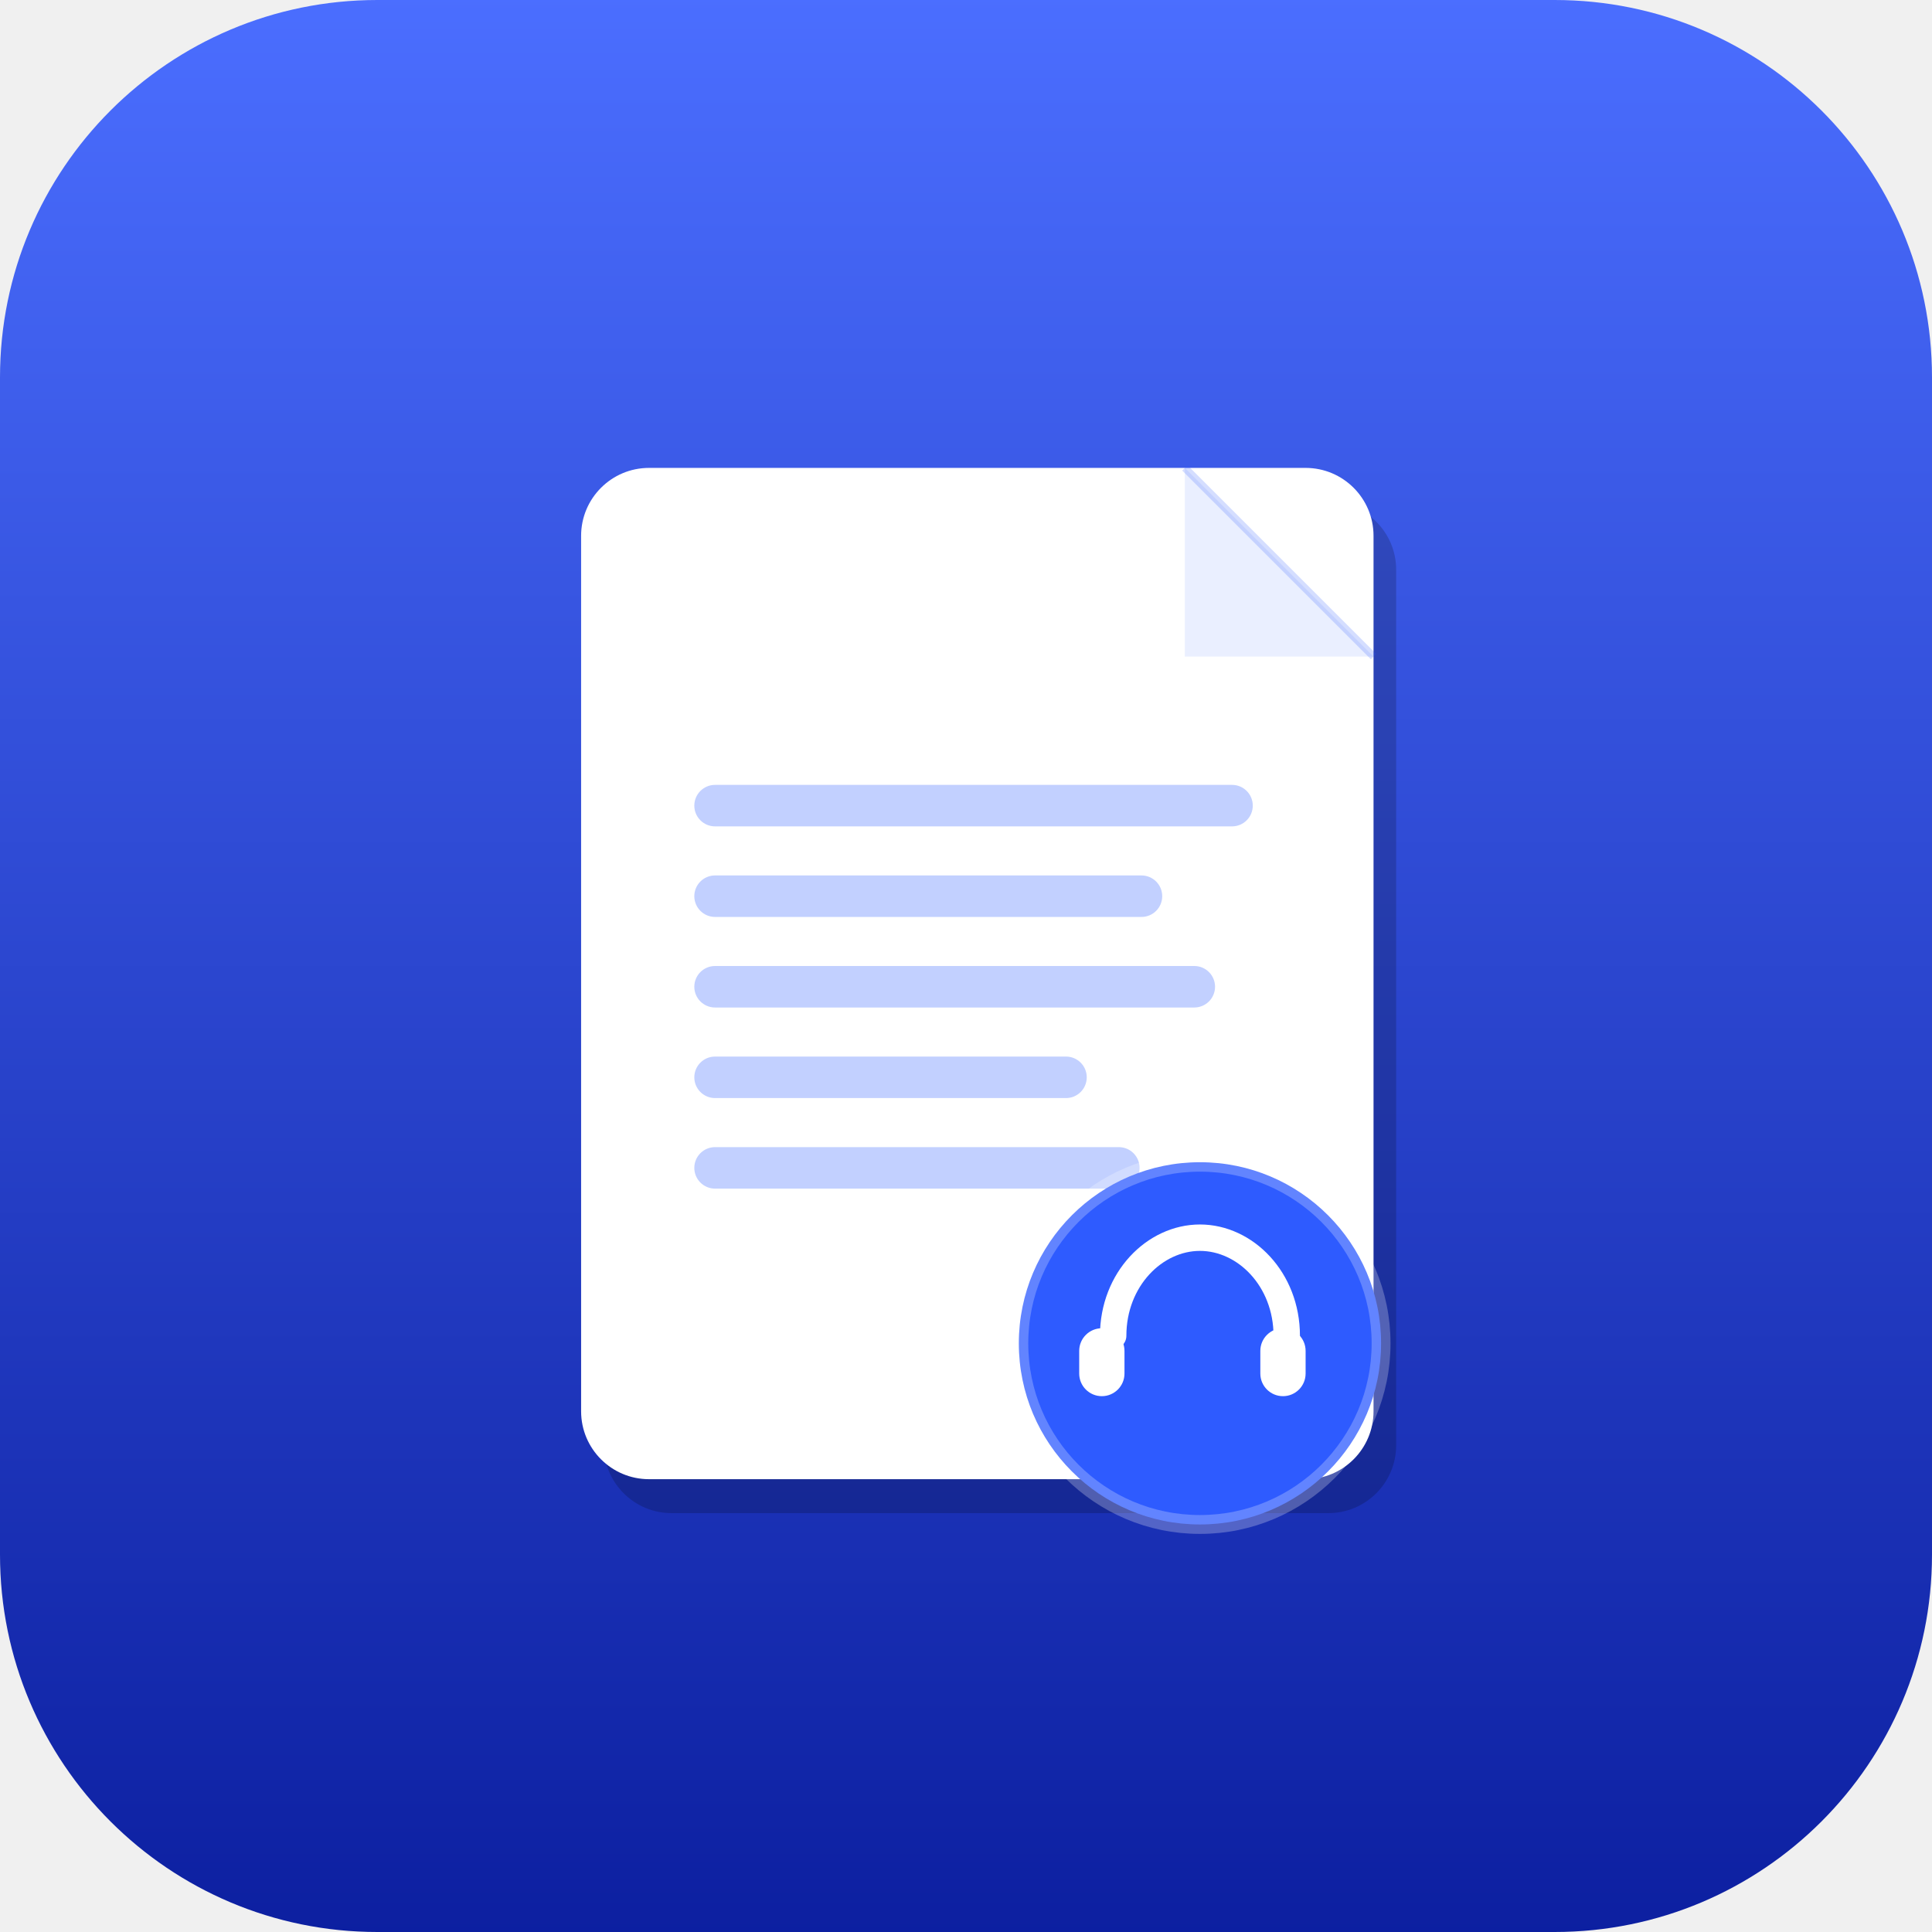
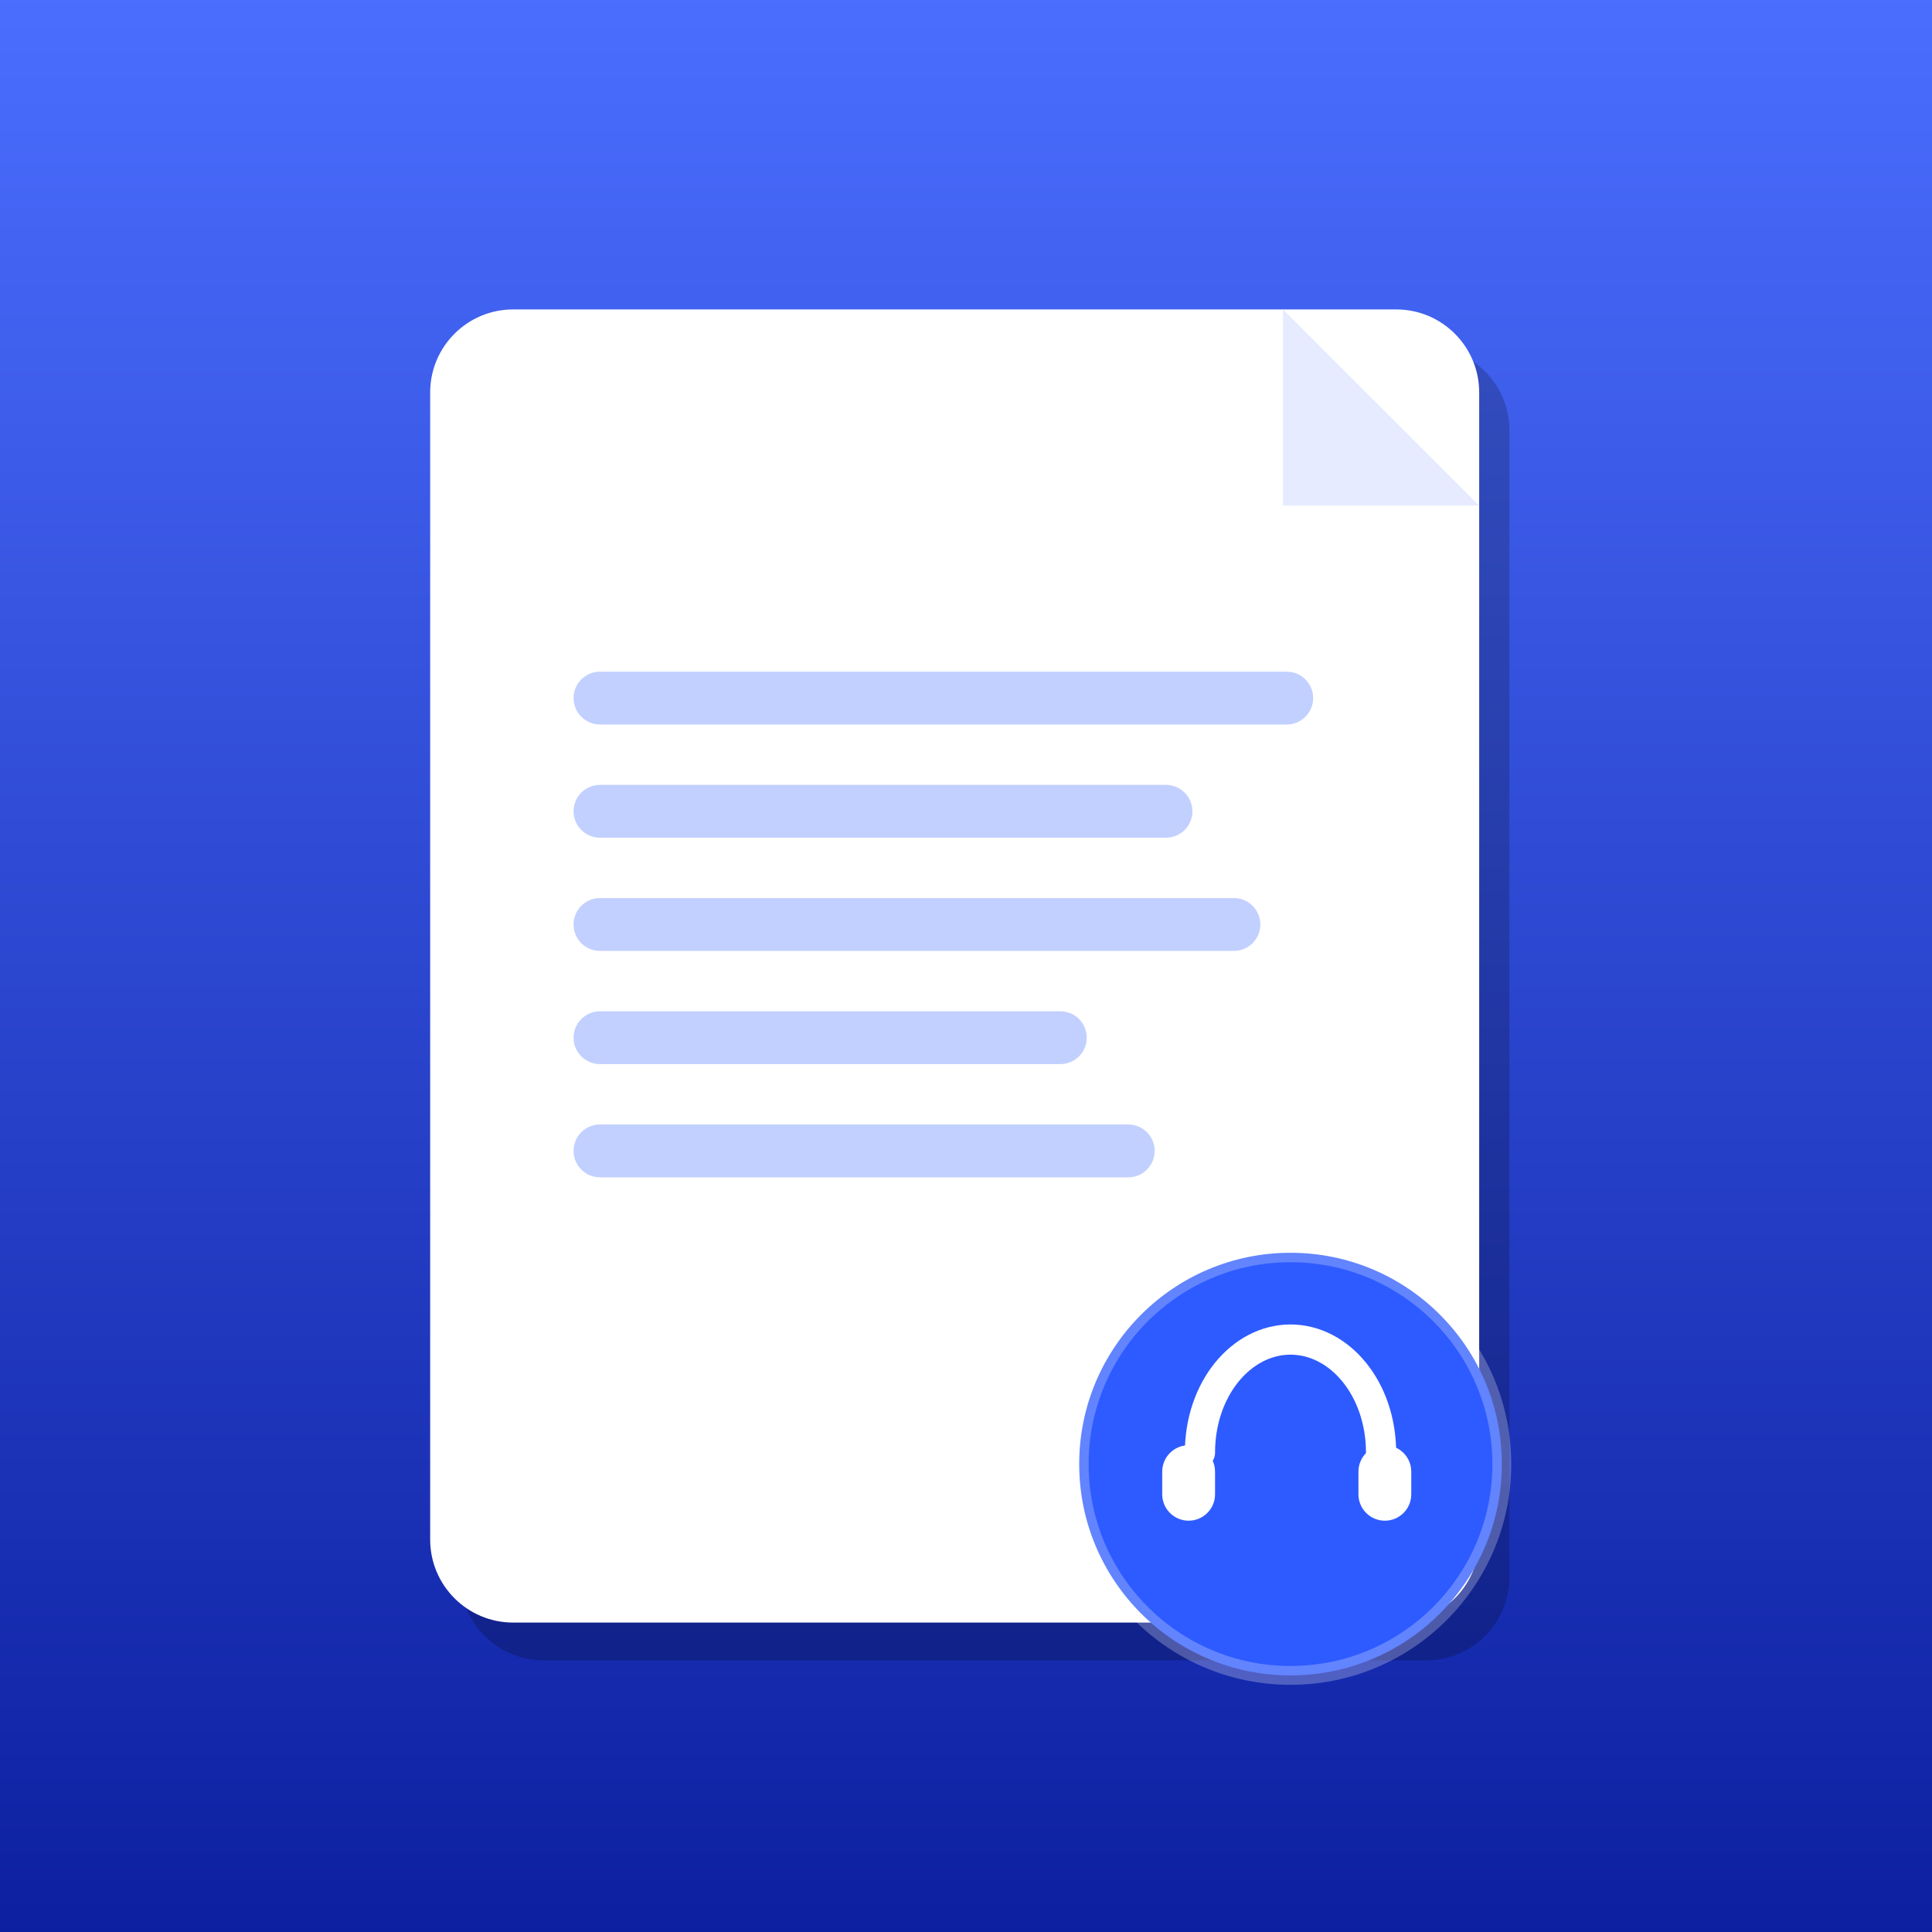
<svg xmlns="http://www.w3.org/2000/svg" viewBox="0 0 512 512">
  <defs>
    <linearGradient id="bg" x1="0" y1="0" x2="0" y2="1">
      <stop offset="0%" stop-color="#4B6EFF" />
      <stop offset="100%" stop-color="#0C1FA0" />
    </linearGradient>
  </defs>
-   <rect width="512" height="512" rx="100" fill="url(#bg)" />
-   <rect x="160" y="133" width="210" height="268" rx="18" fill="rgba(0,0,0,0.18)" />
-   <rect x="154" y="124" width="210" height="268" rx="18" fill="white" />
-   <path d="M314 124 L364 174 H314 V124 Z" fill="rgba(46,91,255,0.10)" />
-   <path d="M314 124 L364 174" fill="none" stroke="rgba(46,91,255,0.20)" stroke-width="2" />
-   <rect x="184" y="208" width="148" height="11" rx="5.5" fill="#C2D0FF" />
-   <rect x="184" y="232" width="124" height="11" rx="5.5" fill="#C2D0FF" />
-   <rect x="184" y="256" width="138" height="11" rx="5.5" fill="#C2D0FF" />
-   <rect x="184" y="280" width="104" height="11" rx="5.5" fill="#C2D0FF" />
-   <rect x="184" y="304" width="118" height="11" rx="5.5" fill="#C2D0FF" />
-   <circle cx="318" cy="356" r="48" fill="#2E5BFF" />
-   <circle cx="318" cy="356" r="48" fill="none" stroke="white" stroke-width="5" opacity="0.25" />
-   <path d="M295 354 C295 339 306 328 318 328 C330 328 341 339 341 354" fill="none" stroke="white" stroke-width="7" stroke-linecap="round" />
-   <rect x="286" y="352" width="12" height="18" rx="6" fill="white" />
-   <rect x="334" y="352" width="12" height="18" rx="6" fill="white" />
+   <rect width="512" height="512" fill="url(#bg)" />
+   <rect x="122" y="92" width="278" height="348" rx="22" fill="rgba(0,0,0,0.20)" />
+   <rect x="114" y="82" width="278" height="348" rx="22" fill="white" />
+   <path d="M340 82 L392 134 H340 V82 Z" fill="rgba(46,91,255,0.12)" />
+   <rect x="152" y="178" width="196" height="14" rx="7" fill="#C2D0FF" />
+   <rect x="152" y="208" width="164" height="14" rx="7" fill="#C2D0FF" />
+   <rect x="152" y="238" width="182" height="14" rx="7" fill="#C2D0FF" />
+   <rect x="152" y="268" width="136" height="14" rx="7" fill="#C2D0FF" />
+   <rect x="152" y="298" width="154" height="14" rx="7" fill="#C2D0FF" />
+   <circle cx="342" cy="388" r="56" fill="#2E5BFF" />
+   <circle cx="342" cy="388" r="56" fill="none" stroke="white" stroke-width="5" opacity="0.25" />
+   <path d="M318 385 C318 368 329 355 342 355 C355 355 366 368 366 385" fill="none" stroke="white" stroke-width="8" stroke-linecap="round" />
+   <rect x="308" y="383" width="14" height="20" rx="7" fill="white" />
+   <rect x="360" y="383" width="14" height="20" rx="7" fill="white" />
</svg>
